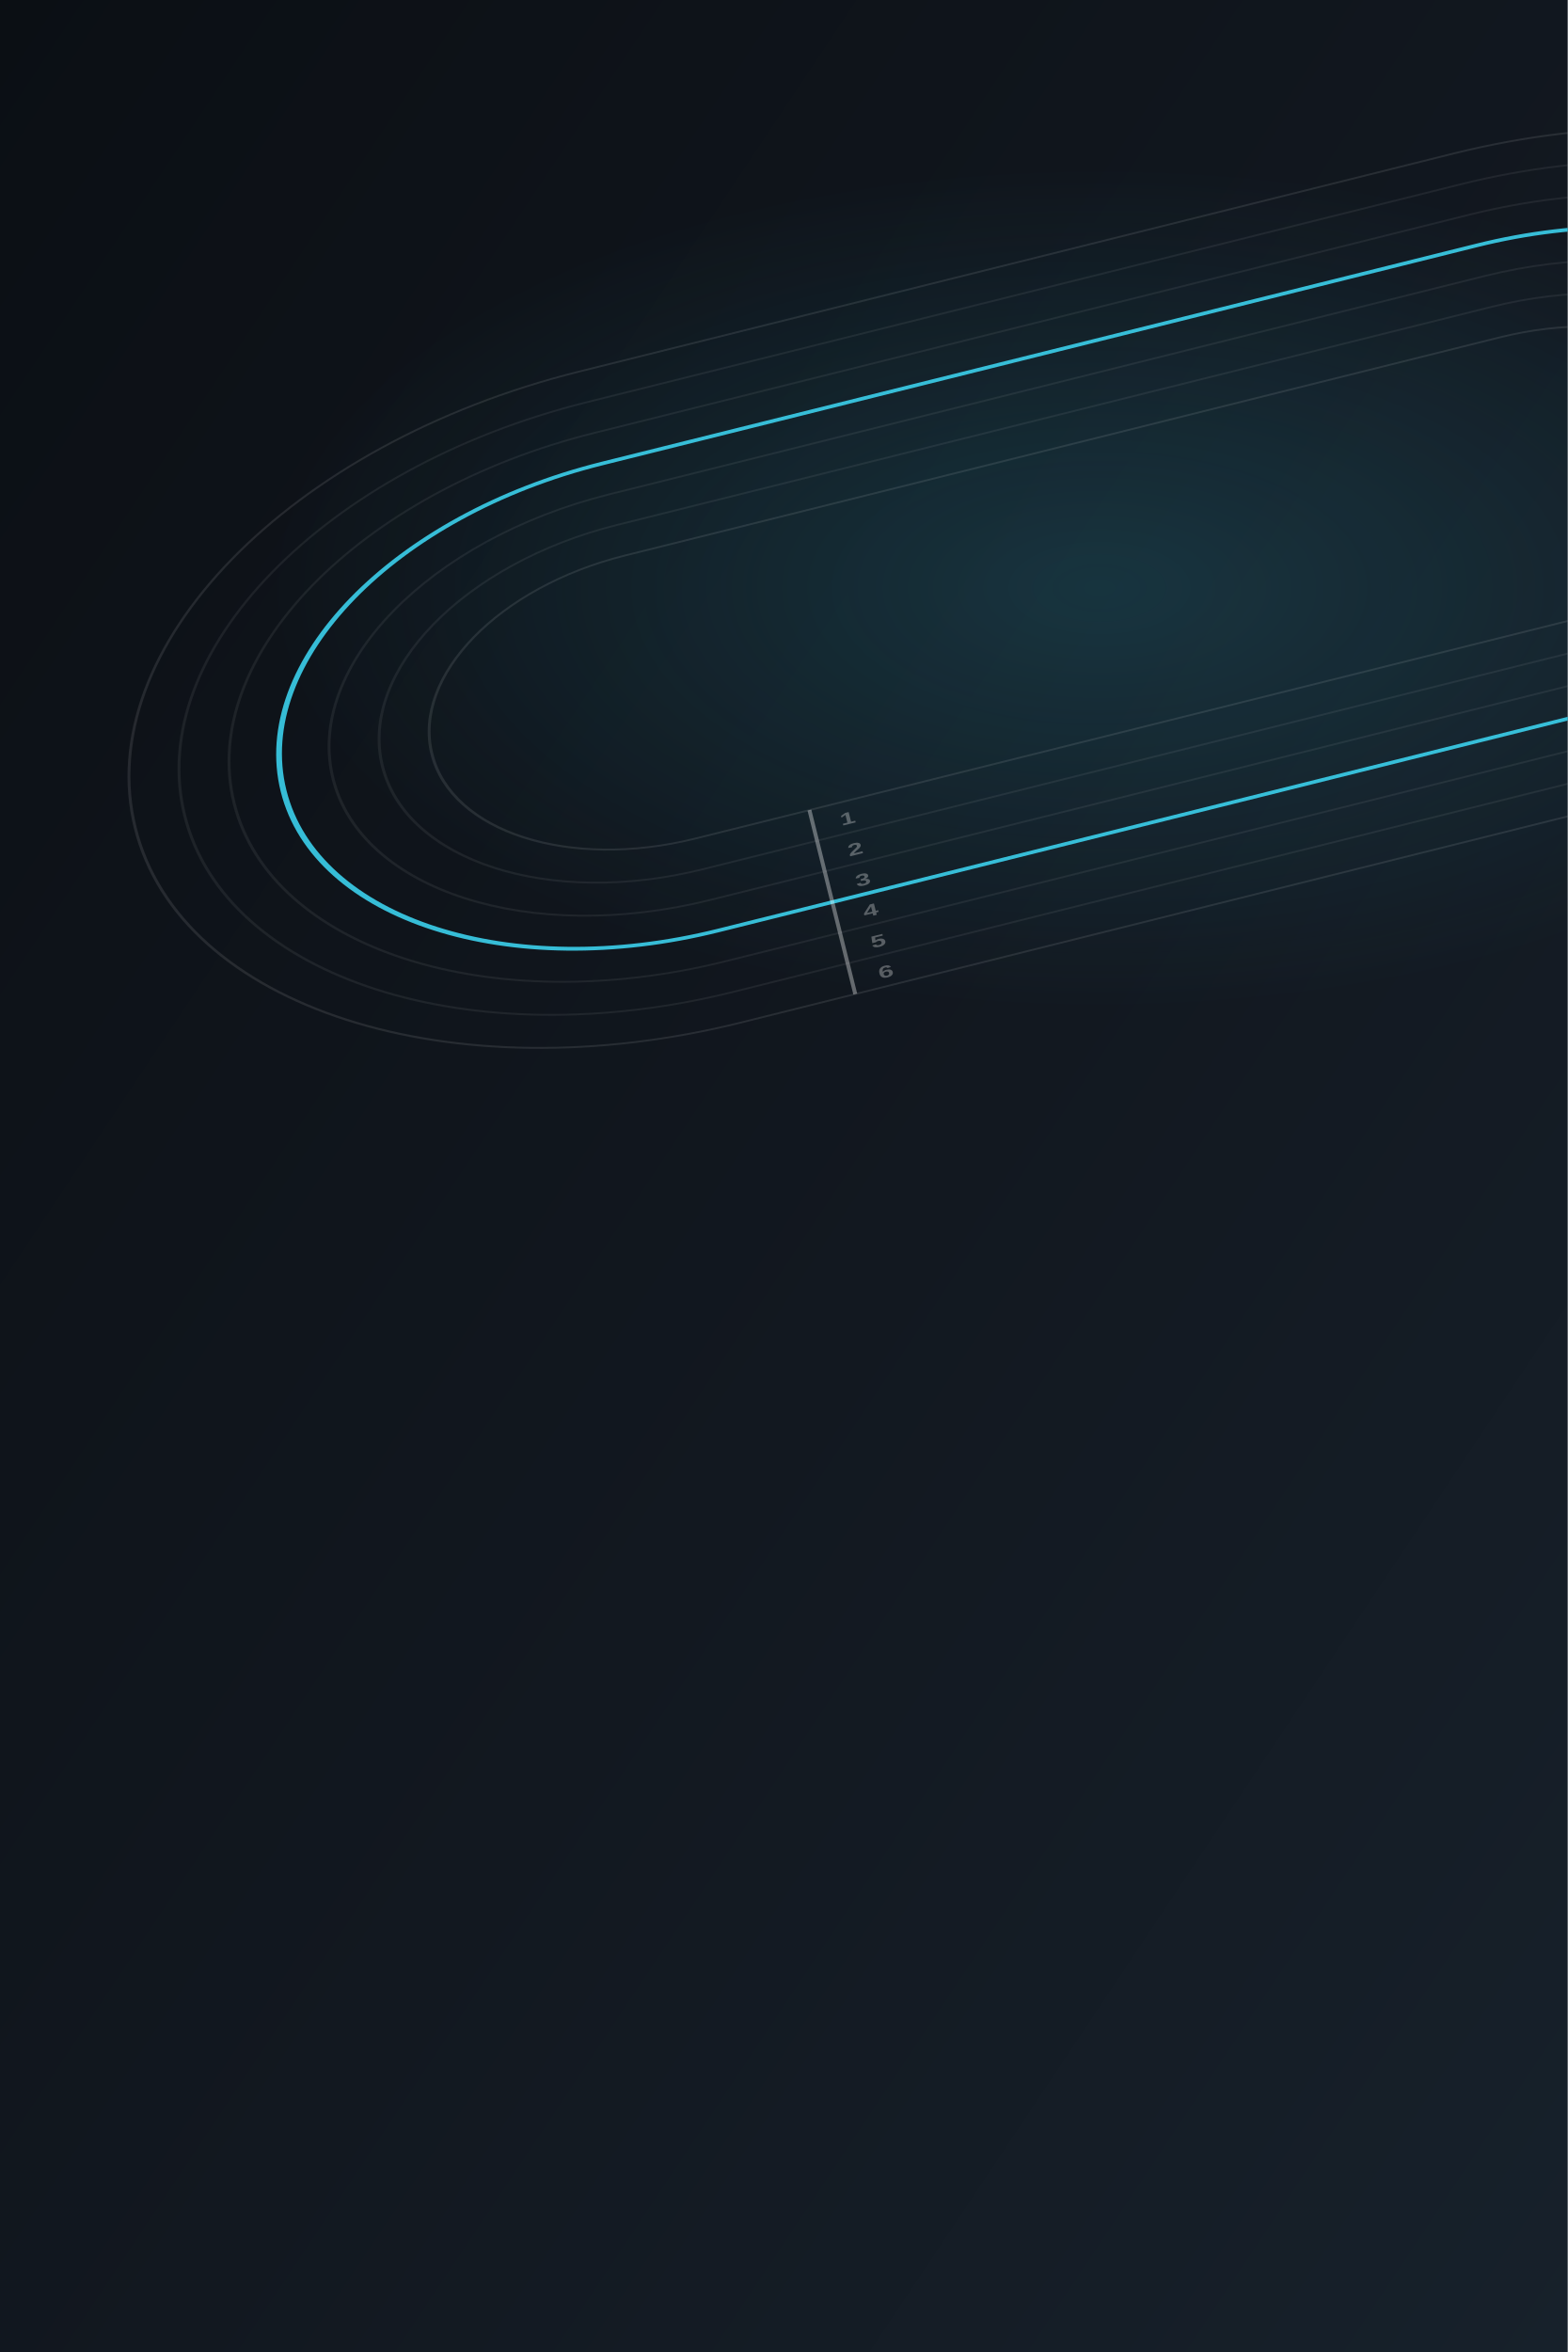
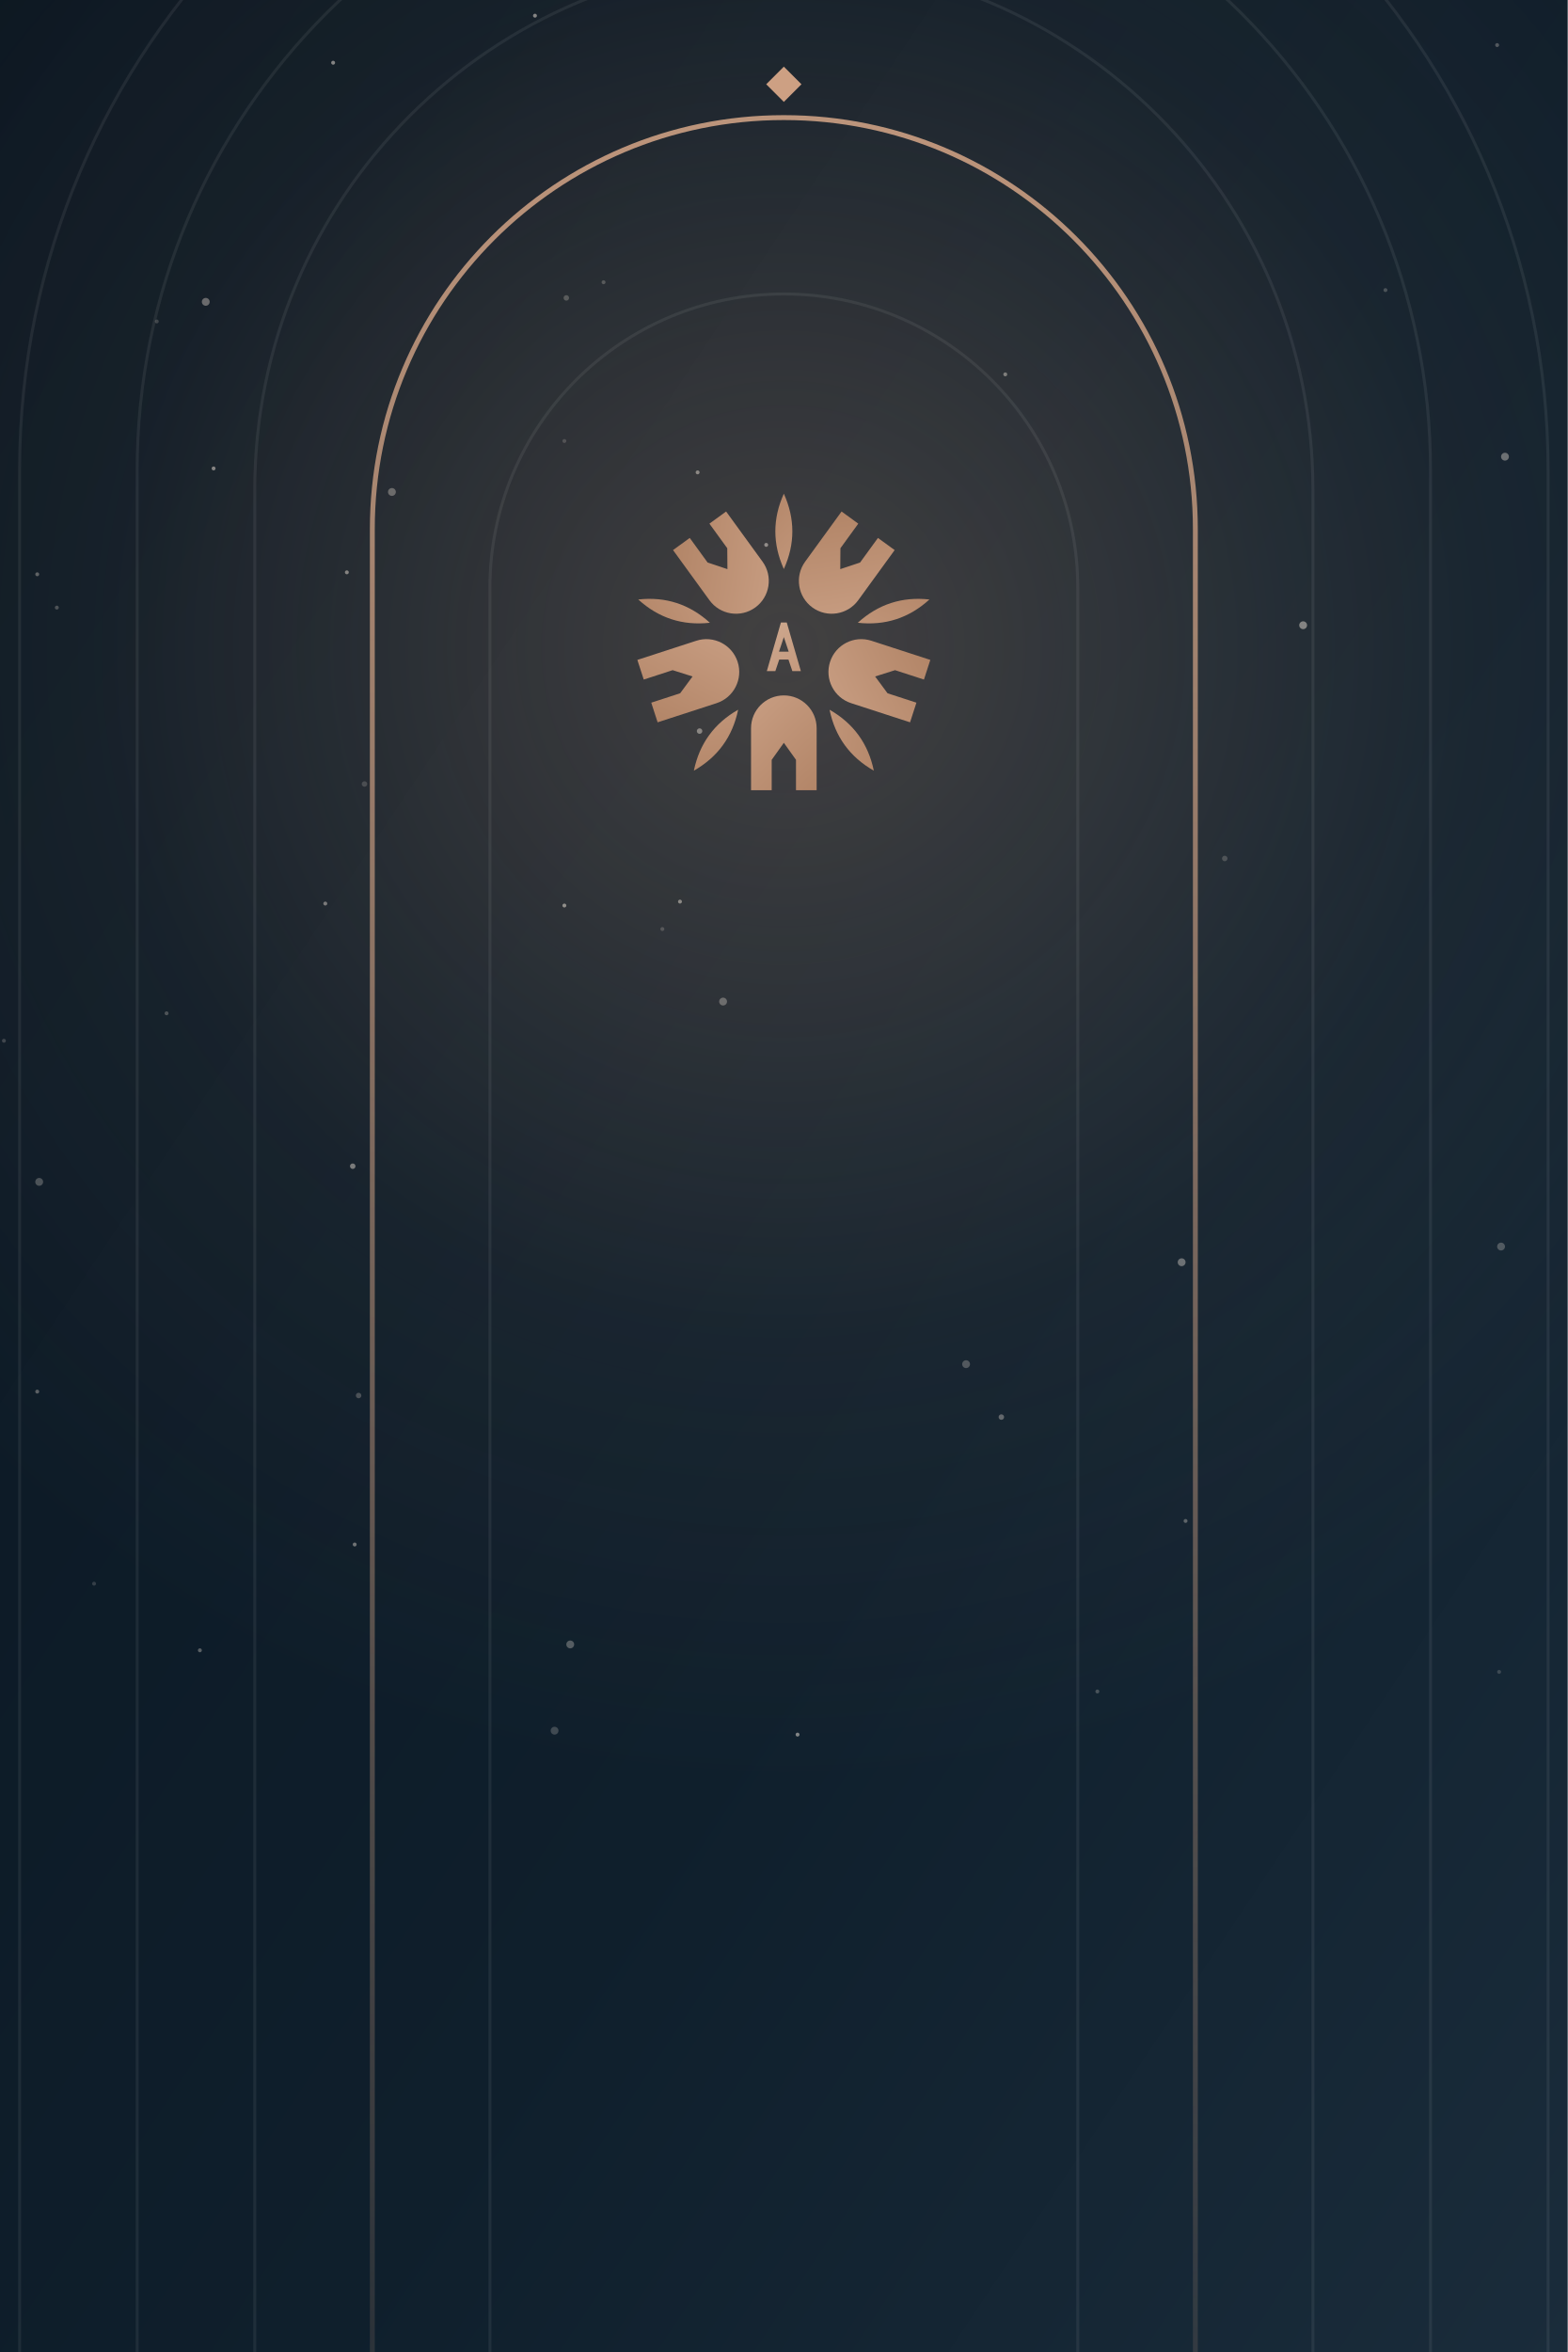
<svg xmlns="http://www.w3.org/2000/svg" viewBox="0 0 800 1200" width="800" height="1200" preserveAspectRatio="xMidYMid slice">
  <defs>
    <linearGradient id="bg" x1="0" y1="0" x2="1" y2="1">
-       <stop offset="0" stop-color="#0b0f14" />
-       <stop offset="0.55" stop-color="#121820" />
-       <stop offset="1" stop-color="#17212b" />
+       <stop offset="0" stop-color="#0a1621" />
+       <stop offset=".6" stop-color="#0f1f2c" />
+       <stop offset="1" stop-color="#1a2c3b" />
    </linearGradient>
-     <radialGradient id="glow" cx="0.5" cy="0.5" r="0.5">
-       <stop offset="0" stop-color="#3bcfeb" stop-opacity="0.16" />
-       <stop offset="1" stop-color="#3bcfeb" stop-opacity="0" />
+     <radialGradient id="glow" cx=".5" cy=".5" r=".5">
+       <stop offset="0" stop-color="#cda083" stop-opacity=".28" />
+       <stop offset=".6" stop-color="#cda083" stop-opacity=".06" />
+       <stop offset="1" stop-color="#cda083" stop-opacity="0" />
    </radialGradient>
+     <linearGradient id="rg" x1="-120" y1="-120" x2="120" y2="125" gradientUnits="userSpaceOnUse">
+       <stop offset="0" stop-color="#f1dfcc" />
+       <stop offset=".55" stop-color="#cda083" />
+       <stop offset="1" stop-color="#a87655" />
+     </linearGradient>
+     <linearGradient id="fade" x1="0" y1="0" x2="0" y2="1">
+       <stop offset="0" stop-color="#cda083" stop-opacity=".9" />
+       <stop offset="1" stop-color="#cda083" stop-opacity=".15" />
+     </linearGradient>
  </defs>
  <rect width="800" height="1200" fill="url(#bg)" />
-   <ellipse cx="560" cy="300" rx="420" ry="216" fill="url(#glow)" />
-   <g transform="translate(560 300) rotate(-14) scale(1 0.62)">
-     <rect x="-350" y="-120" width="700" height="240" rx="120" fill="none" stroke="#ffffff" stroke-width="1.5" stroke-opacity="0.1" />
-     <rect x="-376" y="-146" width="752" height="292" rx="146" fill="none" stroke="#ffffff" stroke-width="1.5" stroke-opacity="0.07" />
-     <rect x="-402" y="-172" width="804" height="344" rx="172" fill="none" stroke="#ffffff" stroke-width="1.5" stroke-opacity="0.07" />
-     <rect x="-428" y="-198" width="856" height="396" rx="198" fill="none" stroke="#3bcfeb" stroke-width="3" stroke-opacity="0.9" />
-     <rect x="-454" y="-224" width="908" height="448" rx="224" fill="none" stroke="#ffffff" stroke-width="1.5" stroke-opacity="0.07" />
-     <rect x="-480" y="-250" width="960" height="500" rx="250" fill="none" stroke="#ffffff" stroke-width="1.5" stroke-opacity="0.07" />
-     <rect x="-506" y="-276" width="1012" height="552" rx="276" fill="none" stroke="#ffffff" stroke-width="1.5" stroke-opacity="0.1" />
-     <line x1="-170.0" y1="120.0" x2="-170.0" y2="146.0" stroke="#ffffff" stroke-opacity="0.35" stroke-width="2" />
-     <line x1="-170.0" y1="146.0" x2="-170.0" y2="172.0" stroke="#ffffff" stroke-opacity="0.35" stroke-width="2" />
-     <line x1="-170.0" y1="172.0" x2="-170.0" y2="198.0" stroke="#ffffff" stroke-opacity="0.35" stroke-width="2" />
-     <line x1="-170.0" y1="198.0" x2="-170.0" y2="224.0" stroke="#ffffff" stroke-opacity="0.35" stroke-width="2" />
-     <line x1="-170.0" y1="224.0" x2="-170.0" y2="250.0" stroke="#ffffff" stroke-opacity="0.35" stroke-width="2" />
-     <line x1="-170.0" y1="250.0" x2="-170.0" y2="276.0" stroke="#ffffff" stroke-opacity="0.35" stroke-width="2" />
-     <g fill="#ffffff" fill-opacity="0.3" font-family="Poppins, Arial, sans-serif" font-weight="600">
-       <text x="-156.0" y="139" font-size="14">1</text>
-       <text x="-156.0" y="165" font-size="14">2</text>
-       <text x="-156.0" y="191" font-size="14">3</text>
-       <text x="-156.0" y="217" font-size="14">4</text>
-       <text x="-156.0" y="243" font-size="14">5</text>
-       <text x="-156.0" y="269" font-size="14">6</text>
-     </g>
+   <ellipse cx="400" cy="330" rx="585.0" ry="585.0" fill="url(#glow)" />
+   <path d="M250.0 1200V300.0A150.0 150.0 0 0 1 550.0 300.0V1200" fill="none" stroke="#ffffff" stroke-opacity="0.07" stroke-width="1.5" />
+   <path d="M190.0 1200V270.0A210.0 210.0 0 0 1 610.0 270.0V1200" fill="none" stroke="url(#fade)" stroke-opacity="1" stroke-width="2.5" />
+   <path d="M130.0 1200V250.0A270.0 270.0 0 0 1 670.0 250.0V1200" fill="none" stroke="#ffffff" stroke-opacity="0.07" stroke-width="1.5" />
+   <path d="M70.0 1200V240.0A330.0 330.0 0 0 1 730.0 240.0V1200" fill="none" stroke="#ffffff" stroke-opacity="0.07" stroke-width="1.5" />
+   <path d="M10.0 1200V240.0A390.0 390.0 0 0 1 790.0 240.0V1200" fill="none" stroke="#ffffff" stroke-opacity="0.07" stroke-width="1.5" />
+   <path d="M400 34l9 9-9 9-9-9z" fill="#cda083" />
+   <g transform="translate(400 330) scale(0.62)" fill="url(#rg)" fill-opacity="0.95">
+     <path d="M-27 118V67a27 27 0 0 1 54 0v51H10V93L0 79l-10 14v25Z" transform="rotate(0)" />
+     <path d="M0 64Q14 95 0 126Q-14 95 0 64Z" transform="rotate(180)" />
+     <path d="M-27 118V67a27 27 0 0 1 54 0v51H10V93L0 79l-10 14v25Z" transform="rotate(72)" />
+     <path d="M0 64Q14 95 0 126Q-14 95 0 64Z" transform="rotate(252)" />
+     <path d="M-27 118V67a27 27 0 0 1 54 0v51H10V93L0 79l-10 14v25Z" transform="rotate(144)" />
+     <path d="M0 64Q14 95 0 126Q-14 95 0 64Z" transform="rotate(324)" />
+     <path d="M-27 118V67a27 27 0 0 1 54 0v51H10V93L0 79l-10 14v25Z" transform="rotate(216)" />
+     <path d="M0 64Q14 95 0 126Q-14 95 0 64Z" transform="rotate(396)" />
+     <path d="M-27 118V67a27 27 0 0 1 54 0v51H10V93L0 79l-10 14v25Z" transform="rotate(288)" />
+     <path d="M0 64Q14 95 0 126Q-14 95 0 64Z" transform="rotate(468)" />
+     <path d="M-14 20h7l3.2-9.5h7.6L7 20h7L2.4-20h-4.8ZM-4 4 0-8l4 12Z" fill-rule="evenodd" />
  </g>
+   <circle cx="765" cy="853" r="1" fill="#f5eadf" fill-opacity="0.18" />
+   <circle cx="289" cy="152" r="1.4" fill="#f5eadf" fill-opacity="0.24" />
+   <circle cx="170" cy="32" r="1" fill="#f5eadf" fill-opacity="0.50" />
+   <circle cx="511" cy="723" r="1.4" fill="#f5eadf" fill-opacity="0.34" />
+   <circle cx="356" cy="241" r="1" fill="#f5eadf" fill-opacity="0.45" />
+   <circle cx="291" cy="839" r="2" fill="#f5eadf" fill-opacity="0.30" />
+   <circle cx="707" cy="148" r="1" fill="#f5eadf" fill-opacity="0.23" />
+   <circle cx="19" cy="293" r="1" fill="#f5eadf" fill-opacity="0.33" />
+   <circle cx="288" cy="462" r="1" fill="#f5eadf" fill-opacity="0.50" />
+   <circle cx="357" cy="373" r="1.4" fill="#f5eadf" fill-opacity="0.43" />
+   <circle cx="283" cy="883" r="2" fill="#f5eadf" fill-opacity="0.21" />
+   <circle cx="603" cy="644" r="2" fill="#f5eadf" fill-opacity="0.38" />
+   <circle cx="200" cy="251" r="2" fill="#f5eadf" fill-opacity="0.33" />
+   <circle cx="665" cy="319" r="2" fill="#f5eadf" fill-opacity="0.46" />
+   <circle cx="369" cy="511" r="2" fill="#f5eadf" fill-opacity="0.32" />
+   <circle cx="177" cy="292" r="1" fill="#f5eadf" fill-opacity="0.46" />
+   <circle cx="493" cy="696" r="2" fill="#f5eadf" fill-opacity="0.26" />
+   <circle cx="766" cy="636" r="2" fill="#f5eadf" fill-opacity="0.26" />
+   <circle cx="166" cy="461" r="1" fill="#f5eadf" fill-opacity="0.42" />
+   <circle cx="273" cy="8" r="1" fill="#f5eadf" fill-opacity="0.50" />
+   <circle cx="85" cy="517" r="1" fill="#f5eadf" fill-opacity="0.25" />
+   <circle cx="181" cy="788" r="1" fill="#f5eadf" fill-opacity="0.41" />
+   <circle cx="109" cy="239" r="1" fill="#f5eadf" fill-opacity="0.48" />
+   <circle cx="48" cy="808" r="1" fill="#f5eadf" fill-opacity="0.17" />
+   <circle cx="288" cy="225" r="1" fill="#f5eadf" fill-opacity="0.18" />
+   <circle cx="764" cy="23" r="1" fill="#f5eadf" fill-opacity="0.28" />
+   <circle cx="102" cy="842" r="1" fill="#f5eadf" fill-opacity="0.33" />
+   <circle cx="2" cy="531" r="1" fill="#f5eadf" fill-opacity="0.20" />
+   <circle cx="29" cy="310" r="1" fill="#f5eadf" fill-opacity="0.25" />
+   <circle cx="391" cy="278" r="1" fill="#f5eadf" fill-opacity="0.47" />
+   <circle cx="605" cy="776" r="1" fill="#f5eadf" fill-opacity="0.32" />
+   <circle cx="180" cy="595" r="1.4" fill="#f5eadf" fill-opacity="0.44" />
+   <circle cx="19" cy="710" r="1" fill="#f5eadf" fill-opacity="0.33" />
+   <circle cx="625" cy="438" r="1.4" fill="#f5eadf" fill-opacity="0.20" />
+   <circle cx="768" cy="233" r="2" fill="#f5eadf" fill-opacity="0.38" />
+   <circle cx="560" cy="863" r="1" fill="#f5eadf" fill-opacity="0.24" />
+   <circle cx="105" cy="154" r="2" fill="#f5eadf" fill-opacity="0.37" />
+   <circle cx="407" cy="885" r="1" fill="#f5eadf" fill-opacity="0.50" />
+   <circle cx="186" cy="400" r="1.4" fill="#f5eadf" fill-opacity="0.18" />
+   <circle cx="183" cy="712" r="1.4" fill="#f5eadf" fill-opacity="0.24" />
+   <circle cx="338" cy="474" r="1" fill="#f5eadf" fill-opacity="0.20" />
+   <circle cx="308" cy="144" r="1" fill="#f5eadf" fill-opacity="0.23" />
+   <circle cx="80" cy="164" r="1" fill="#f5eadf" fill-opacity="0.19" />
+   <circle cx="20" cy="603" r="2" fill="#f5eadf" fill-opacity="0.26" />
+   <circle cx="513" cy="191" r="1" fill="#f5eadf" fill-opacity="0.41" />
+   <circle cx="347" cy="460" r="1" fill="#f5eadf" fill-opacity="0.46" />
</svg>
